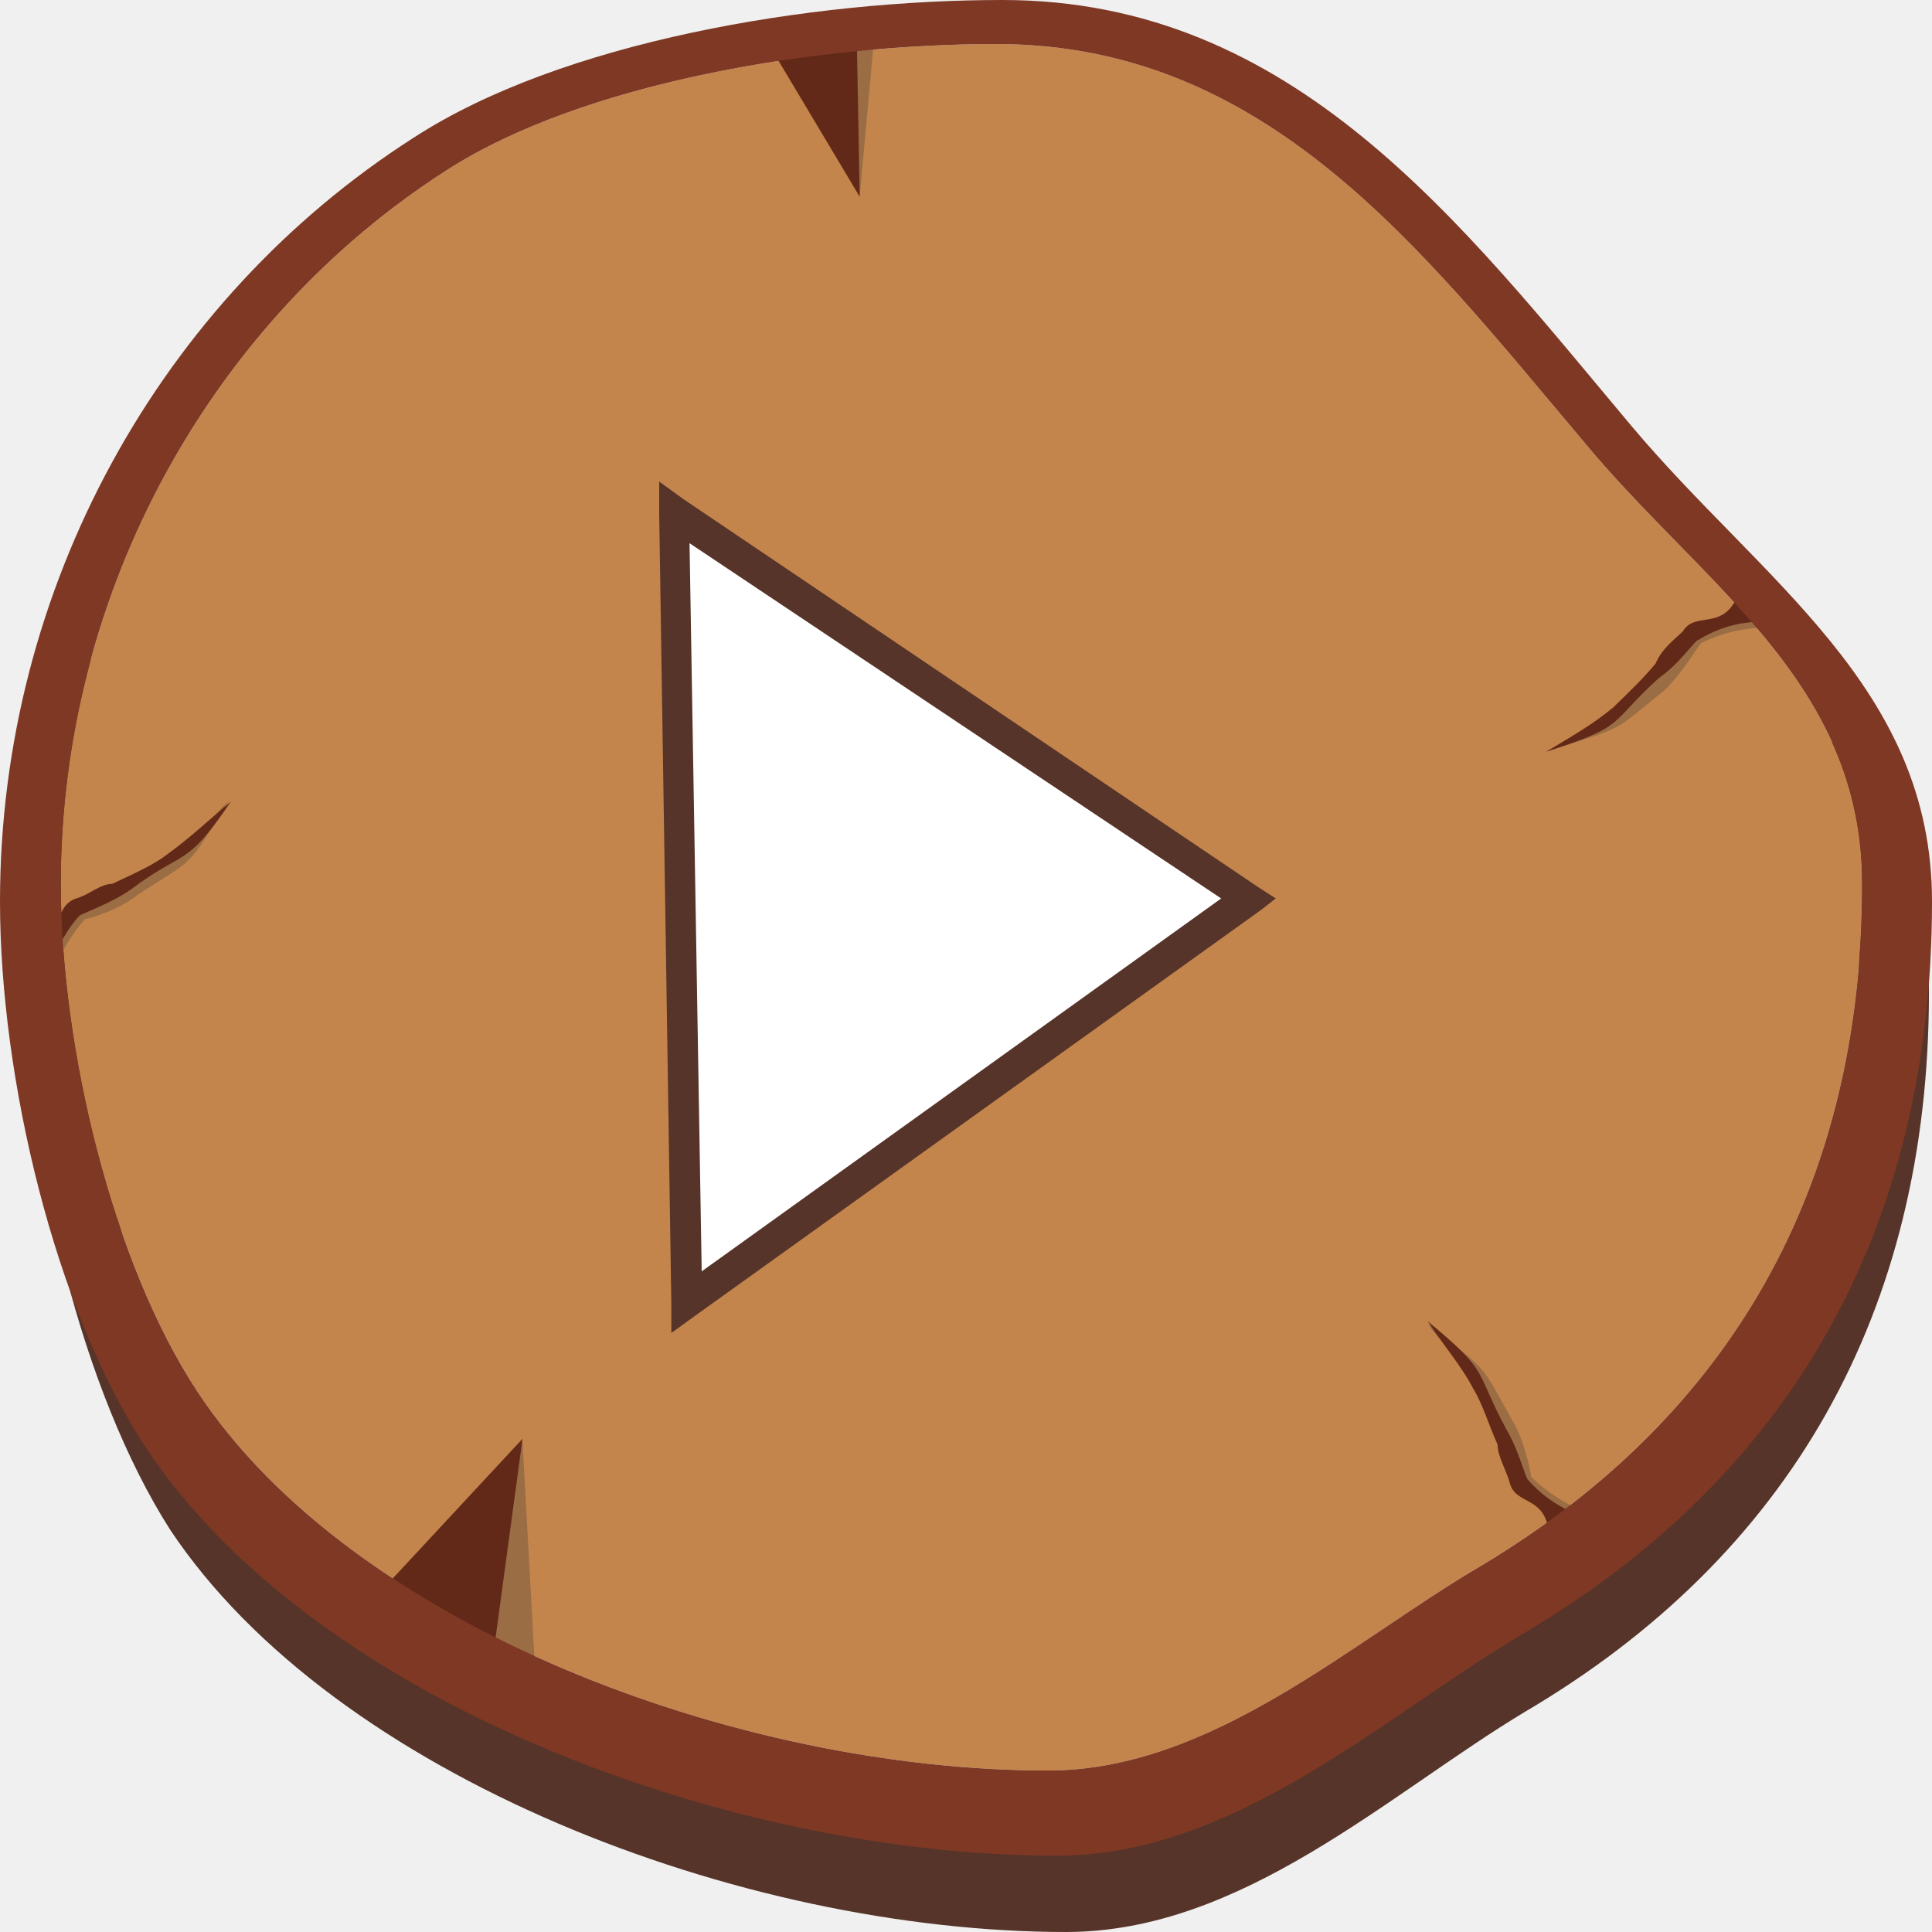
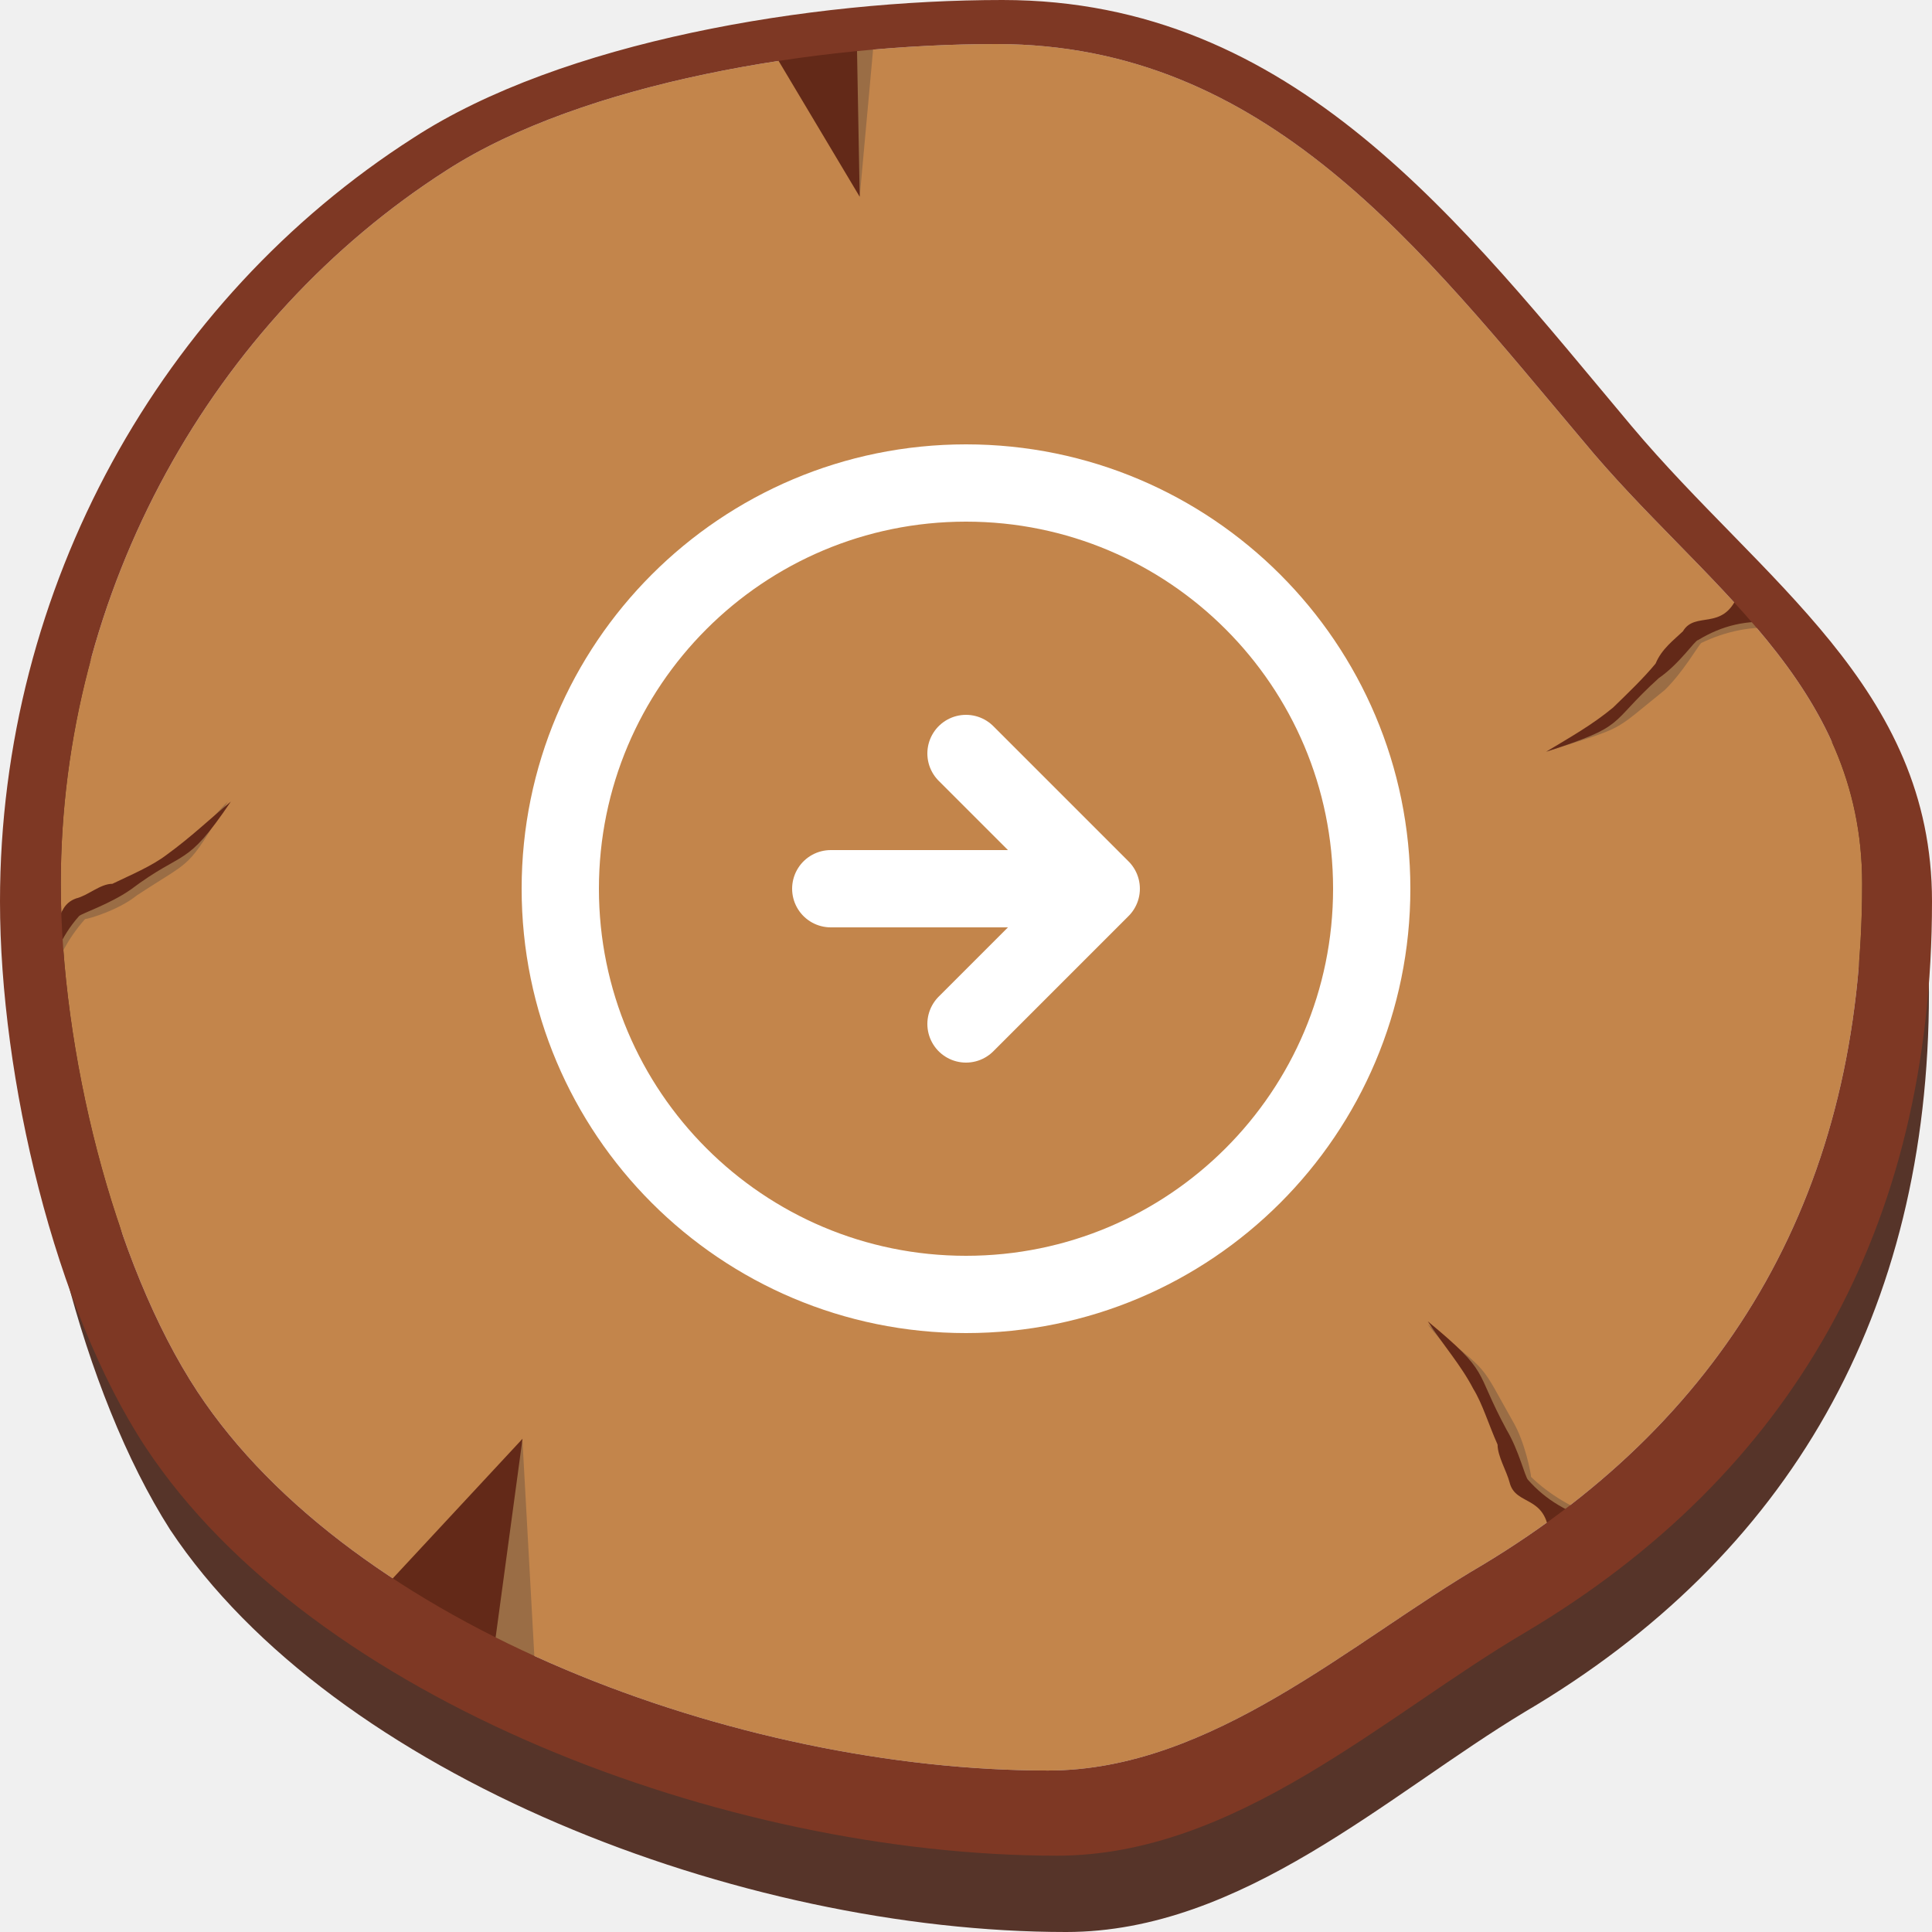
<svg xmlns="http://www.w3.org/2000/svg" width="50" height="50" viewBox="0 0 50 50" fill="none">
  <path fill-rule="evenodd" clip-rule="evenodd" d="M26.022 3.876C32.939 3.876 36.871 9.119 40.96 13.907C44.025 17.629 48.113 20.136 48.113 25.229C48.113 32.903 44.731 38.83 38.443 42.554C35.063 44.529 31.526 47.874 27.357 47.874C19.497 47.874 9.669 44.15 5.739 38.146C3.537 34.88 2.28 29.409 2.28 25.229C2.28 17.782 6.053 10.943 12.027 7.067C15.565 4.863 21.461 3.876 26.022 3.876ZM26.179 2.736C33.649 2.736 37.893 8.435 42.218 13.602C45.52 17.553 49.921 20.213 49.921 25.684C49.921 33.967 46.306 40.274 39.467 44.301C35.927 46.43 32.154 50 27.593 50C19.183 50 8.648 45.973 4.404 39.59C2.123 36.018 0.707 30.167 0.707 25.684C0.707 17.707 4.796 10.334 11.164 6.231C14.937 3.8 21.305 2.736 26.179 2.736Z" fill="#563429" />
  <path fill-rule="evenodd" clip-rule="evenodd" d="M25.786 1.14C32.783 1.14 36.793 6.46 40.96 11.398C44.025 15.121 48.193 17.629 48.193 22.873C48.193 30.7 44.811 36.627 38.364 40.503C34.984 42.478 31.369 45.821 27.121 45.821C19.105 45.821 9.119 42.098 5.111 36.018C2.908 32.676 1.573 27.128 1.573 22.873C1.573 15.274 5.503 8.283 11.557 4.407C15.094 2.127 21.147 1.14 25.786 1.14Z" fill="#C3854B" />
  <path fill-rule="evenodd" clip-rule="evenodd" d="M40.016 19.454C40.644 19.073 41.351 18.845 41.823 18.465C42.295 18.086 42.611 17.707 42.925 17.25C43.083 16.946 43.396 16.718 43.632 16.414C43.946 15.957 44.653 16.49 45.046 15.502C45.363 15.73 45.755 16.034 46.07 16.261C45.363 16.185 44.653 16.338 44.025 16.642C43.946 16.718 43.554 17.401 43.083 17.858C41.666 18.997 42.136 18.769 40.016 19.454Z" fill="#9A6D45" />
  <path fill-rule="evenodd" clip-rule="evenodd" d="M40.016 19.454C40.644 19.073 41.194 18.769 41.745 18.313C42.136 17.934 42.533 17.553 42.847 17.173C43.004 16.793 43.318 16.565 43.554 16.338C43.868 15.806 44.575 16.338 44.967 15.426C45.283 15.654 45.599 15.881 45.99 16.109C45.203 16.034 44.575 16.185 43.946 16.565C43.868 16.565 43.475 17.173 42.925 17.553C41.588 18.769 42.136 18.769 40.016 19.454Z" fill="#632918" />
  <path fill-rule="evenodd" clip-rule="evenodd" d="M5.896 20.745C5.424 21.201 5.033 21.808 4.483 22.189C4.008 22.492 3.537 22.721 3.066 22.949C2.673 23.024 2.358 23.252 2.045 23.406C1.495 23.633 1.809 24.392 0.785 24.544C0.942 24.924 1.1 25.305 1.259 25.684C1.417 24.924 1.73 24.316 2.202 23.785C2.28 23.785 3.066 23.557 3.537 23.176C5.033 22.189 4.796 22.569 5.896 20.745Z" fill="#9A6D45" />
  <path fill-rule="evenodd" clip-rule="evenodd" d="M5.974 20.745C5.424 21.201 4.953 21.656 4.325 22.113C3.929 22.417 3.38 22.645 2.908 22.873C2.594 22.873 2.28 23.176 1.967 23.252C1.338 23.481 1.73 24.24 0.707 24.393C0.863 24.772 1.02 25.153 1.181 25.533C1.338 24.848 1.573 24.24 2.045 23.709C2.123 23.633 2.83 23.406 3.38 23.024C4.796 21.96 4.796 22.493 5.974 20.745Z" fill="#632918" />
  <path fill-rule="evenodd" clip-rule="evenodd" d="M13.523 37.31L13.837 43.009L11.085 41.565L13.523 37.31Z" fill="#9A6D45" />
-   <path fill-rule="evenodd" clip-rule="evenodd" d="M13.523 37.235L12.813 42.477L10.064 40.958L13.523 37.235Z" fill="#632918" />
+   <path fill-rule="evenodd" clip-rule="evenodd" d="M13.523 37.235L12.813 42.477L10.063 40.958L13.523 37.235Z" fill="#632918" />
  <path fill-rule="evenodd" clip-rule="evenodd" d="M22.249 5.092L22.643 0.761L20.362 1.14L21.539 3.115L22.249 5.092Z" fill="#9A6D45" />
  <path fill-rule="evenodd" clip-rule="evenodd" d="M22.249 5.092L22.171 0.836L19.89 1.14L21.069 3.115L22.249 5.092Z" fill="#632918" />
-   <path fill-rule="evenodd" clip-rule="evenodd" d="M36.95 34.271C37.343 34.804 37.892 35.259 38.286 35.791C38.521 36.247 38.679 36.779 38.835 37.234C38.914 37.615 39.071 37.995 39.228 38.298C39.387 38.83 40.172 38.602 40.253 39.59C40.644 39.514 41.038 39.363 41.429 39.287C40.723 39.059 40.094 38.678 39.624 38.222C39.624 38.146 39.467 37.31 39.15 36.779C38.286 35.259 38.6 35.563 36.95 34.271Z" fill="#9A6D45" />
-   <path fill-rule="evenodd" clip-rule="evenodd" d="M36.95 34.195C37.343 34.804 37.814 35.334 38.129 35.942C38.364 36.323 38.521 36.855 38.757 37.386C38.757 37.691 38.993 38.07 39.071 38.375C39.228 38.981 40.016 38.678 40.094 39.742C40.488 39.59 40.881 39.514 41.273 39.363C40.566 39.135 40.016 38.83 39.545 38.298C39.467 38.222 39.309 37.538 38.993 37.007C38.129 35.411 38.6 35.563 36.95 34.195Z" fill="#632918" />
-   <path fill-rule="evenodd" clip-rule="evenodd" d="M25.786 1.14C32.782 1.14 36.793 6.46 40.96 11.398C44.025 15.121 48.193 17.629 48.193 22.873C48.193 30.7 44.811 36.627 38.364 40.503C34.984 42.477 31.369 45.821 27.121 45.821C19.105 45.821 9.119 42.098 5.111 36.018C2.908 32.676 1.573 27.128 1.573 22.873C1.573 15.274 5.503 8.283 11.557 4.407C15.094 2.127 21.147 1.14 25.786 1.14ZM25.944 -3.05574e-05C33.491 -3.05574e-05 37.814 5.775 42.218 11.019C45.599 15.046 50 17.782 50 23.328C50 31.763 46.384 38.146 39.467 42.251C35.849 44.378 31.996 48.025 27.357 48.025C18.791 48.025 8.098 43.997 3.773 37.462C1.417 33.891 0 27.888 0 23.328C0 15.198 4.167 7.75 10.692 3.572C14.544 1.064 20.99 -3.05574e-05 25.944 -3.05574e-05Z" fill="#7E3824" />
-   <path fill-rule="evenodd" clip-rule="evenodd" d="M32.311 23.252L17.767 33.739L17.453 13.297L32.311 23.252Z" fill="white" />
-   <path d="M18.16 32.903L31.604 23.252L17.845 14.058L18.16 32.903ZM32.625 23.557L18.002 34.043L17.374 34.498V33.739L17.06 13.297V12.463L17.688 12.918L32.547 22.949L33.017 23.252L32.625 23.557Z" fill="#563429" />
+   <path fill-rule="evenodd" clip-rule="evenodd" d="M36.95 34.271C37.343 34.804 37.892 35.259 38.286 35.791C38.521 36.247 38.678 36.779 38.835 37.234C38.914 37.615 39.071 37.995 39.228 38.298C39.387 38.83 40.172 38.602 40.253 39.59C40.644 39.514 41.038 39.363 41.429 39.287C40.722 39.059 40.094 38.678 39.624 38.222C39.624 38.146 39.467 37.31 39.149 36.779C38.286 35.259 38.6 35.563 36.95 34.271Z" fill="#9A6D45" />
+   <path fill-rule="evenodd" clip-rule="evenodd" d="M36.95 34.195C37.343 34.804 37.814 35.334 38.128 35.942C38.364 36.323 38.521 36.855 38.757 37.386C38.757 37.691 38.993 38.07 39.071 38.375C39.228 38.981 40.016 38.678 40.094 39.742C40.488 39.59 40.881 39.514 41.273 39.363C40.566 39.135 40.016 38.83 39.545 38.298C39.467 38.222 39.309 37.538 38.993 37.007C38.128 35.411 38.6 35.563 36.95 34.195Z" fill="#632918" />
+   <path fill-rule="evenodd" clip-rule="evenodd" d="M25.786 1.14C32.782 1.14 36.793 6.46 40.96 11.398C44.025 15.121 48.193 17.629 48.193 22.873C48.193 30.7 44.811 36.627 38.364 40.503C34.984 42.477 31.369 45.821 27.121 45.821C19.105 45.821 9.119 42.098 5.111 36.018C2.908 32.676 1.573 27.128 1.573 22.873C1.573 15.274 5.503 8.283 11.557 4.407C15.094 2.127 21.147 1.14 25.786 1.14ZM25.944 -3.05176e-05C33.491 -3.05176e-05 37.814 5.775 42.218 11.019C45.599 15.046 50 17.782 50 23.328C50 31.763 46.384 38.146 39.467 42.251C35.849 44.378 31.996 48.025 27.357 48.025C18.791 48.025 8.098 43.997 3.773 37.462C1.417 33.891 0 27.888 0 23.328C0 15.198 4.167 7.75 10.692 3.572C14.544 1.064 20.99 -3.05176e-05 25.944 -3.05176e-05Z" fill="#7E3824" />
+   <circle cx="25" cy="23" r="10.5" stroke="white" stroke-width="2" stroke-linecap="round" stroke-linejoin="round" />
+   <path d="M25 26.5L28.5 23M28.5 23L25 19.5M28.5 23H21.5" stroke="white" stroke-width="2" stroke-linecap="round" stroke-linejoin="round" />
</svg>
